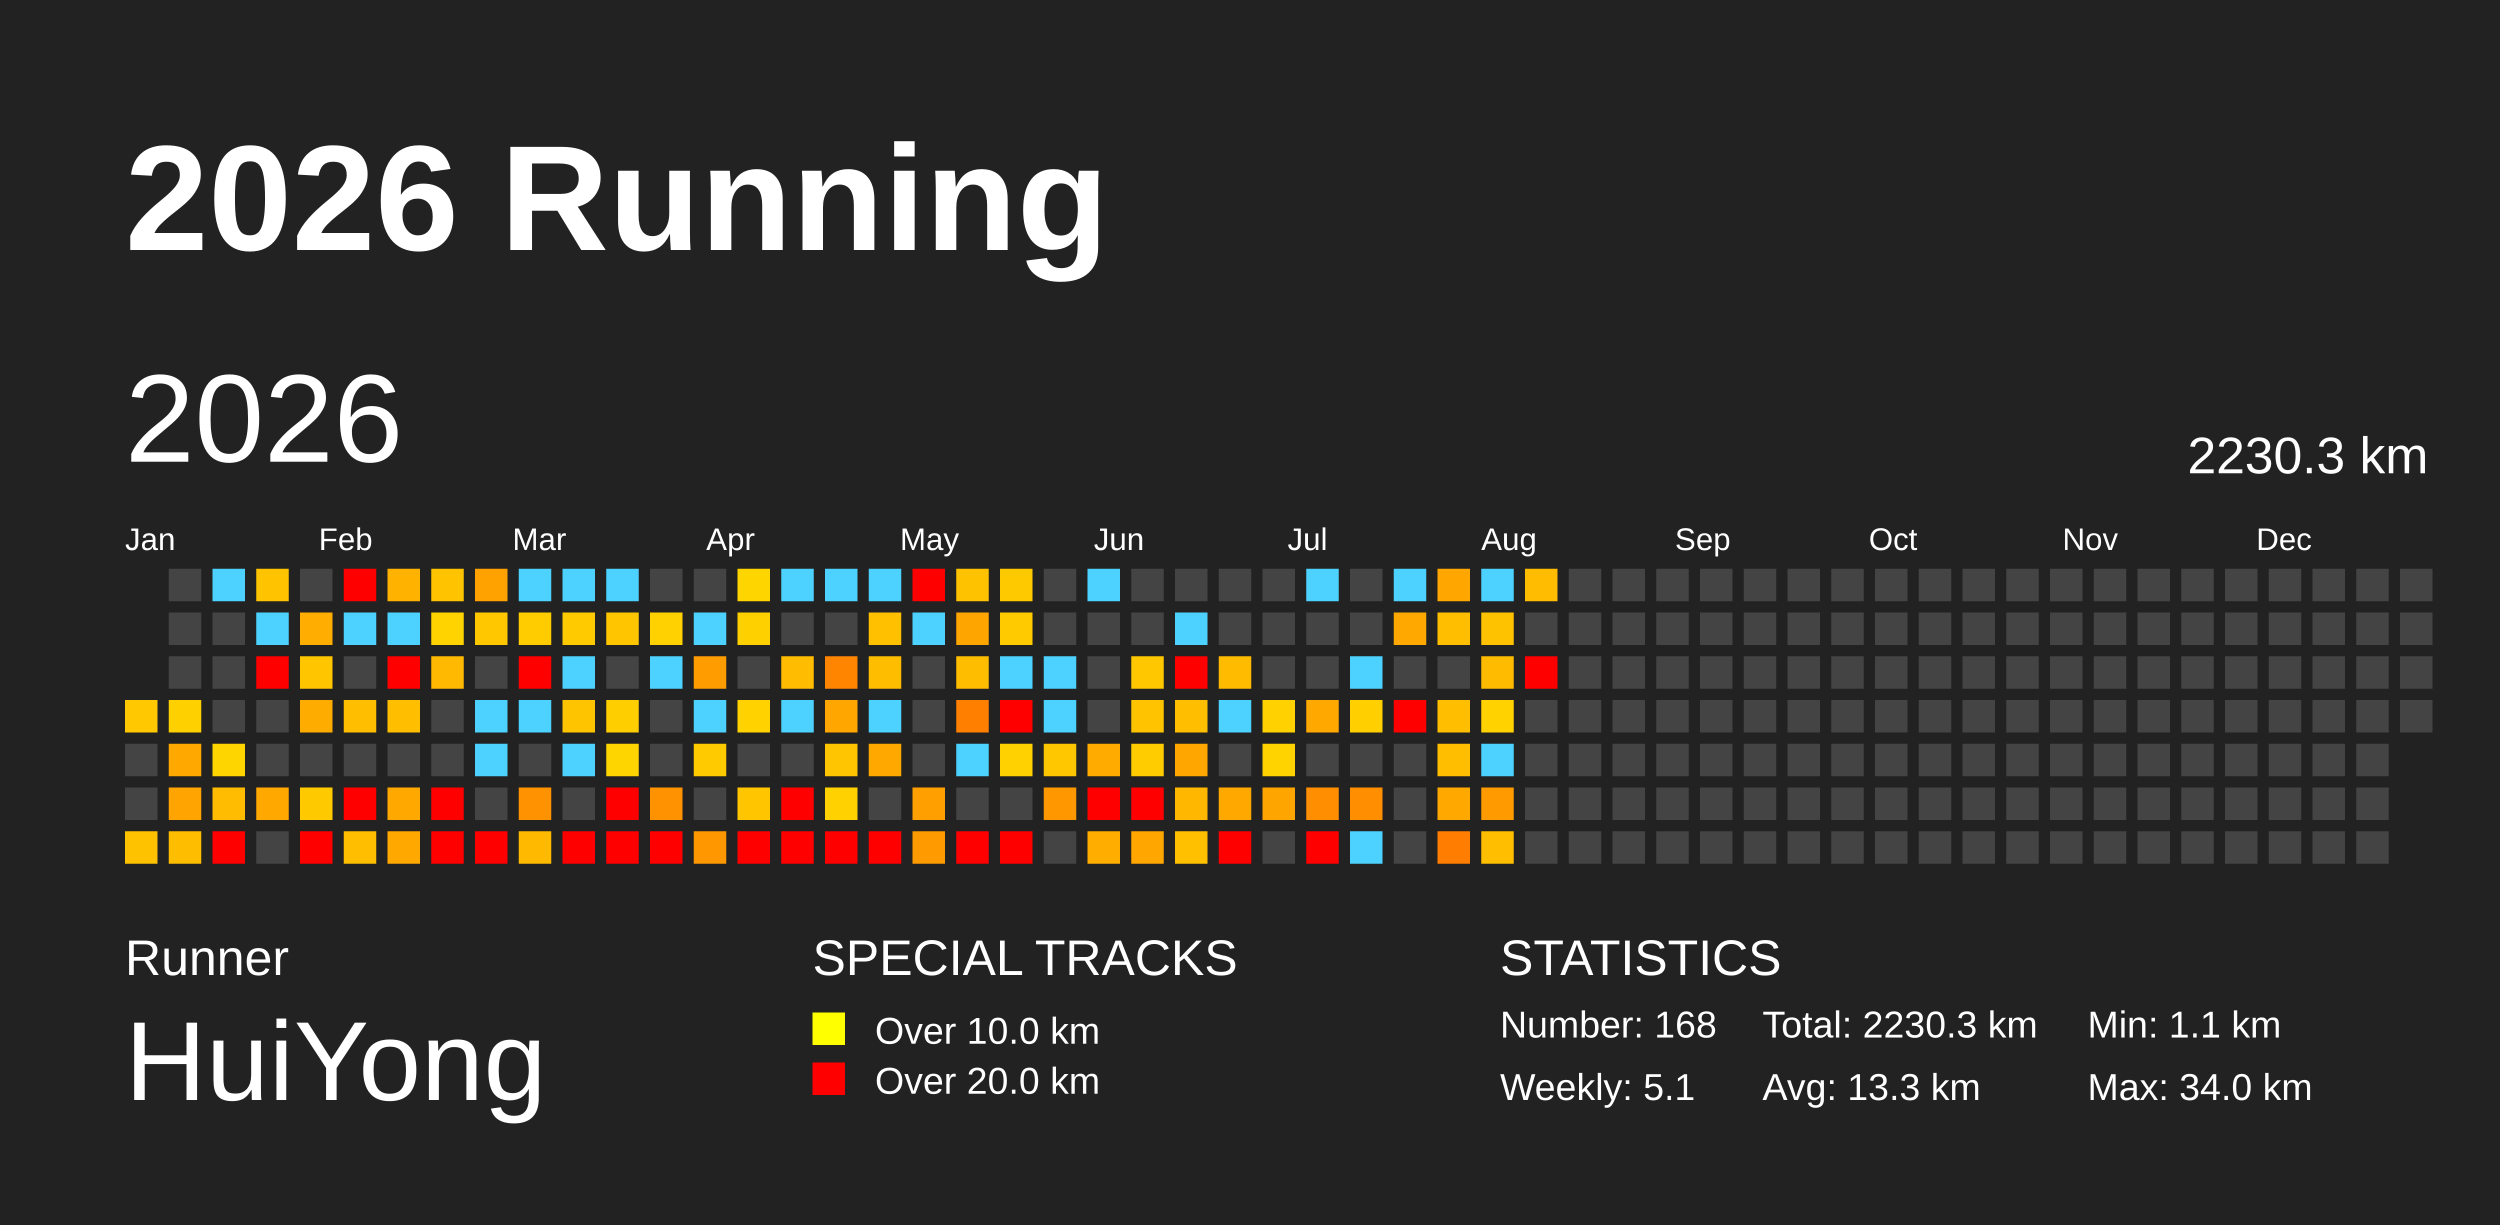
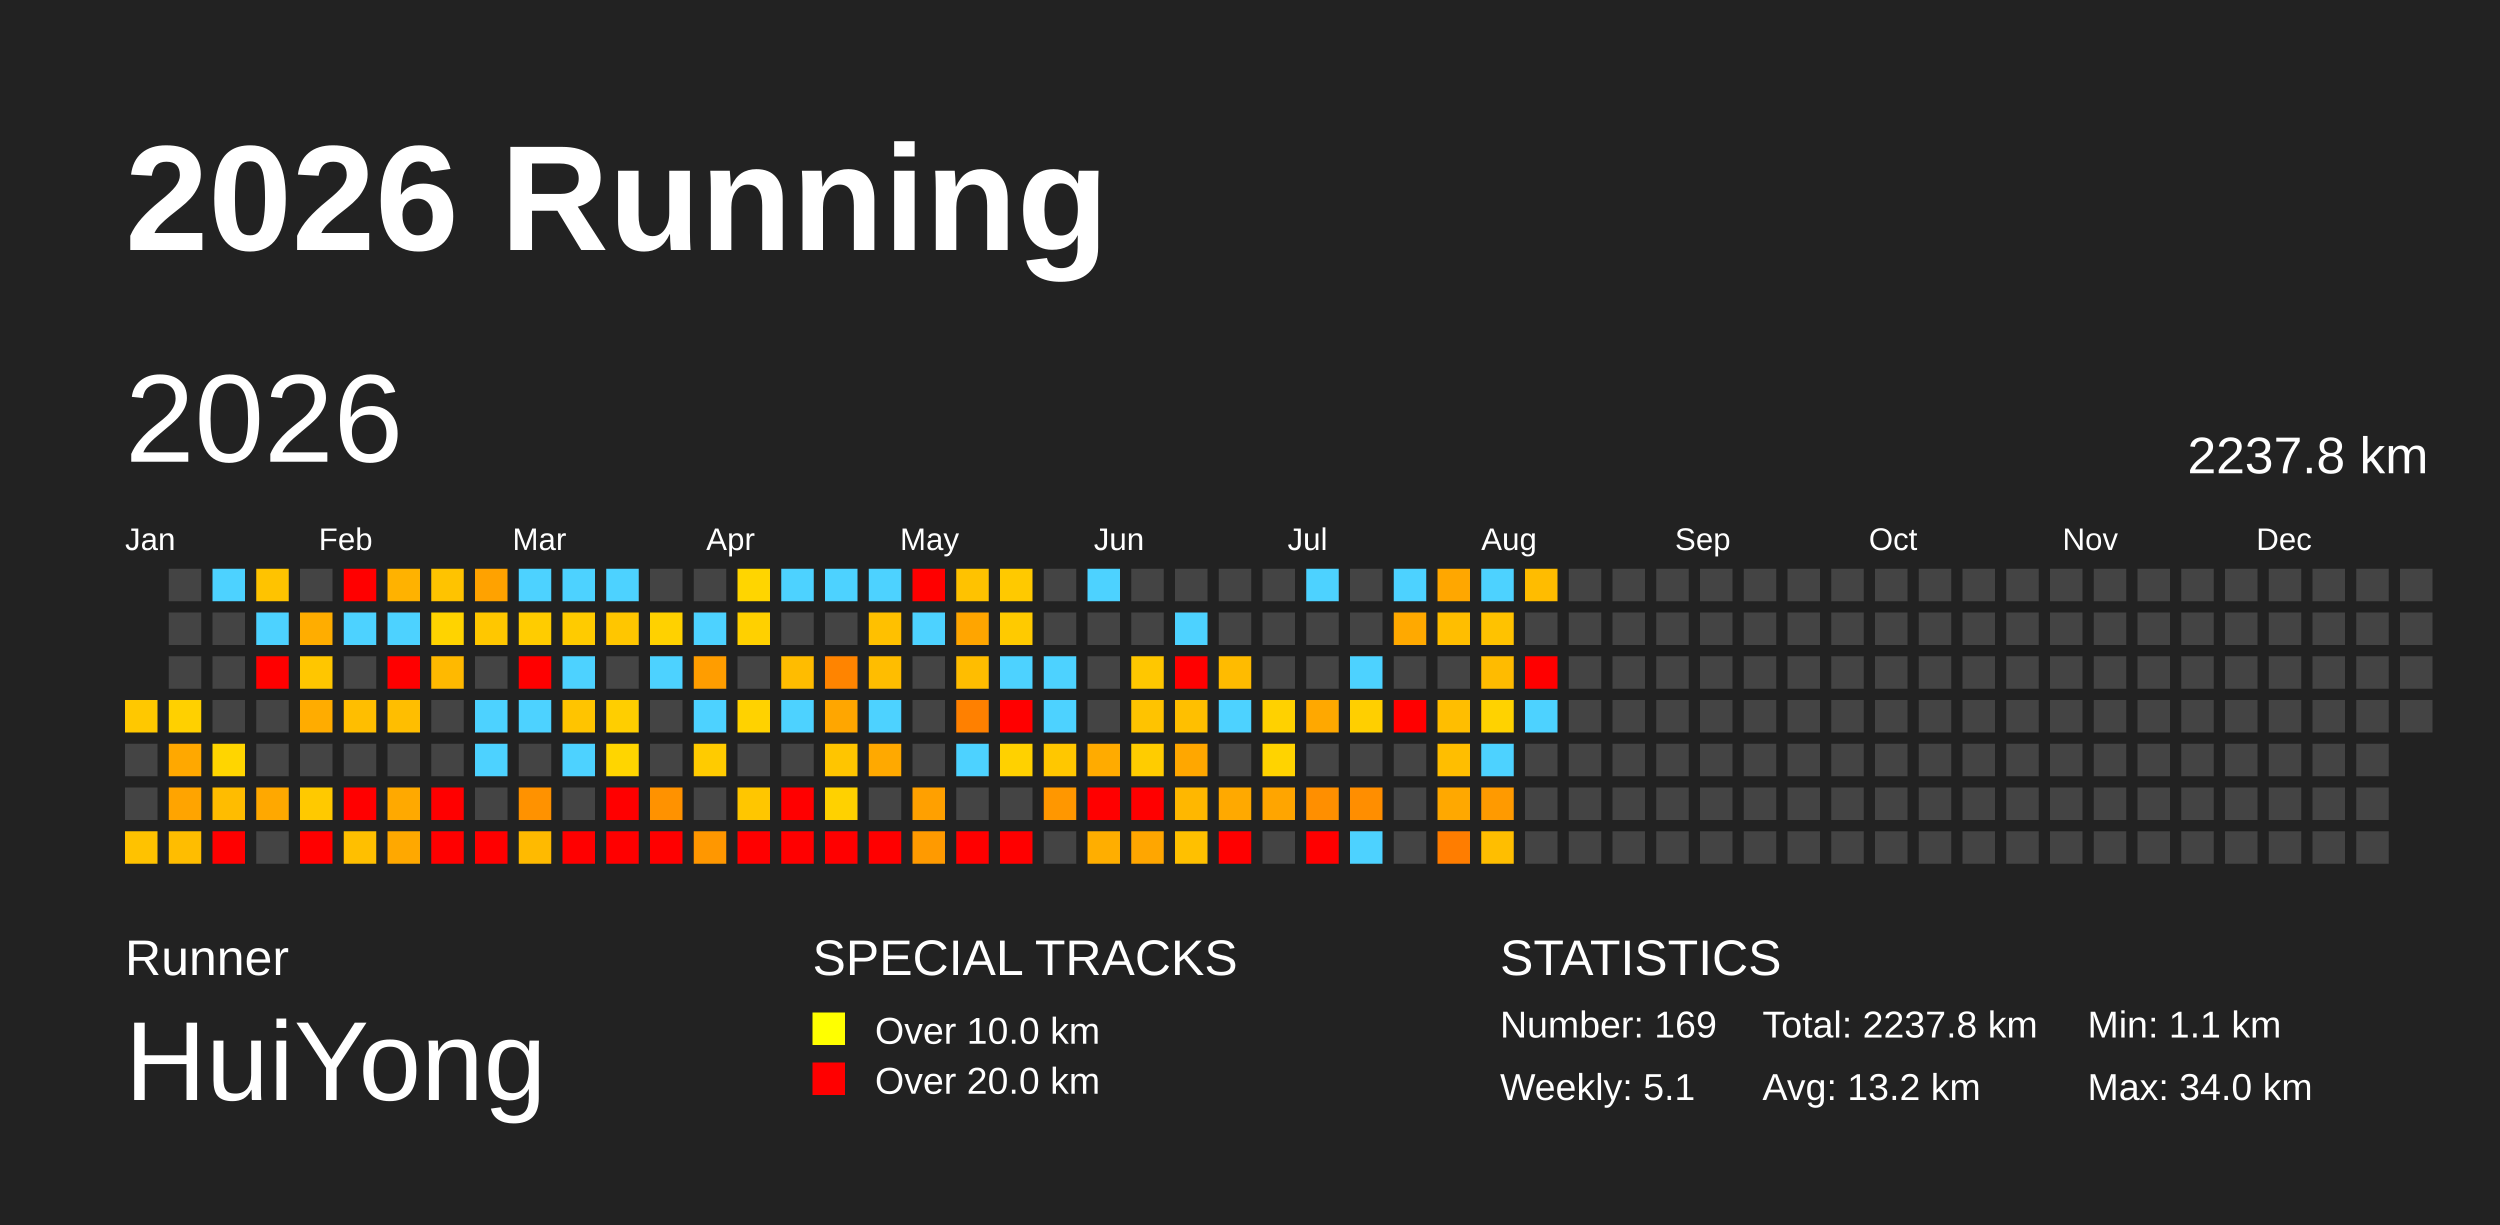
<svg xmlns="http://www.w3.org/2000/svg" baseProfile="full" height="98mm" version="1.1" viewBox="0,0,200,98" width="200mm">
  <defs />
  <rect fill="#222222" height="98" width="200" x="0" y="0" />
  <text fill="#FFFFFF" style="font-size:12px; font-family:Arial; font-weight:bold;" x="10" y="20">2026 Running</text>
  <text fill="#FFFFFF" style="font-size:4px; font-family:Arial" x="10" y="78">Runner</text>
  <text fill="#FFFFFF" style="font-size:9px; font-family:Arial" x="10" y="88">HuiYong</text>
  <text fill="#FFFFFF" style="font-size:4px; font-family:Arial" x="65" y="78">SPECIAL TRACKS</text>
  <rect fill="yellow" height="2.6" width="2.6" x="65" y="81" />
  <text fill="#FFFFFF" style="font-size:3px; font-family:Arial" x="70" y="83.5">Over 10.0 km</text>
  <rect fill="red" height="2.6" width="2.6" x="65" y="85" />
  <text fill="#FFFFFF" style="font-size:3px; font-family:Arial" x="70" y="87.5">Over 20.0 km</text>
  <text fill="#FFFFFF" style="font-size:4px; font-family:Arial" x="120" y="78">STATISTICS</text>
-   <text fill="#FFFFFF" style="font-size:3px; font-family:Arial" x="120" y="83">Number: 168</text>
+   <text fill="#FFFFFF" style="font-size:3px; font-family:Arial" x="120" y="83">Number: 169</text>
  <text fill="#FFFFFF" style="font-size:3px; font-family:Arial" x="120" y="88">Weekly: 5.1</text>
-   <text fill="#FFFFFF" style="font-size:3px; font-family:Arial" x="141" y="83">Total: 2230.3 km</text>
-   <text fill="#FFFFFF" style="font-size:3px; font-family:Arial" x="141" y="88">Avg: 13.3 km</text>
+   <text fill="#FFFFFF" style="font-size:3px; font-family:Arial" x="141" y="83">Total: 2237.8 km</text>
+   <text fill="#FFFFFF" style="font-size:3px; font-family:Arial" x="141" y="88">Avg: 13.2 km</text>
  <text fill="#FFFFFF" style="font-size:3px; font-family:Arial" x="167" y="83">Min: 1.1 km</text>
  <text fill="#FFFFFF" style="font-size:3px; font-family:Arial" x="167" y="88">Max: 34.0 km</text>
  <text dominant-baseline="hanging" fill="#FFFFFF" style="font-size:10.0px; font-family:Arial;" x="10" y="30">2026</text>
-   <text dominant-baseline="hanging" fill="#FFFFFF" style="font-size:4.125px; font-family:Arial;" x="175" y="35">2230.3 km</text>
+   <text dominant-baseline="hanging" fill="#FFFFFF" style="font-size:4.125px; font-family:Arial;" x="175" y="35">2237.8 km</text>
  <text fill="#FFFFFF" style="font-size:2.5px; font-family:Arial" x="10.0" y="44">Jan</text>
  <text fill="#FFFFFF" style="font-size:2.5px; font-family:Arial" x="25.5" y="44">Feb</text>
  <text fill="#FFFFFF" style="font-size:2.5px; font-family:Arial" x="41.0" y="44">Mar</text>
  <text fill="#FFFFFF" style="font-size:2.5px; font-family:Arial" x="56.5" y="44">Apr</text>
  <text fill="#FFFFFF" style="font-size:2.5px; font-family:Arial" x="72.0" y="44">May</text>
  <text fill="#FFFFFF" style="font-size:2.5px; font-family:Arial" x="87.5" y="44">Jun</text>
  <text fill="#FFFFFF" style="font-size:2.5px; font-family:Arial" x="103.0" y="44">Jul</text>
  <text fill="#FFFFFF" style="font-size:2.5px; font-family:Arial" x="118.5" y="44">Aug</text>
  <text fill="#FFFFFF" style="font-size:2.5px; font-family:Arial" x="134.0" y="44">Sep</text>
  <text fill="#FFFFFF" style="font-size:2.5px; font-family:Arial" x="149.5" y="44">Oct</text>
  <text fill="#FFFFFF" style="font-size:2.5px; font-family:Arial" x="165.0" y="44">Nov</text>
  <text fill="#FFFFFF" style="font-size:2.5px; font-family:Arial" x="180.5" y="44">Dec</text>
  <rect fill="#ffc800" height="2.6" width="2.6" x="10.0" y="56.0" />
  <rect fill="#444444" height="2.6" width="2.6" x="10.0" y="59.5" />
  <rect fill="#444444" height="2.6" width="2.6" x="10.0" y="63.0" />
  <rect fill="#ffc200" height="2.6" width="2.6" x="10.0" y="66.5" />
  <rect fill="#444444" height="2.6" width="2.6" x="13.5" y="45.5" />
  <rect fill="#444444" height="2.6" width="2.6" x="13.5" y="49.0" />
  <rect fill="#444444" height="2.6" width="2.6" x="13.5" y="52.5" />
  <rect fill="#ffd000" height="2.6" width="2.6" x="13.5" y="56.0" />
  <rect fill="#ffa800" height="2.6" width="2.6" x="13.5" y="59.5" />
  <rect fill="#ffa400" height="2.6" width="2.6" x="13.5" y="63.0" />
  <rect fill="#ffbd00" height="2.6" width="2.6" x="13.5" y="66.5" />
  <rect fill="#4dd2ff" height="2.6" width="2.6" x="17.0" y="45.5" />
  <rect fill="#444444" height="2.6" width="2.6" x="17.0" y="49.0" />
  <rect fill="#444444" height="2.6" width="2.6" x="17.0" y="52.5" />
  <rect fill="#444444" height="2.6" width="2.6" x="17.0" y="56.0" />
  <rect fill="#ffd500" height="2.6" width="2.6" x="17.0" y="59.5" />
  <rect fill="#ffbc00" height="2.6" width="2.6" x="17.0" y="63.0" />
  <rect fill="red" height="2.6" width="2.6" x="17.0" y="66.5" />
  <rect fill="#ffc300" height="2.6" width="2.6" x="20.5" y="45.5" />
  <rect fill="#4dd2ff" height="2.6" width="2.6" x="20.5" y="49.0" />
  <rect fill="red" height="2.6" width="2.6" x="20.5" y="52.5" />
  <rect fill="#444444" height="2.6" width="2.6" x="20.5" y="56.0" />
  <rect fill="#444444" height="2.6" width="2.6" x="20.5" y="59.5" />
  <rect fill="#ffa800" height="2.6" width="2.6" x="20.5" y="63.0" />
  <rect fill="#444444" height="2.6" width="2.6" x="20.5" y="66.5" />
  <rect fill="#444444" height="2.6" width="2.6" x="24.0" y="45.5" />
  <rect fill="#ffad00" height="2.6" width="2.6" x="24.0" y="49.0" />
  <rect fill="#ffc600" height="2.6" width="2.6" x="24.0" y="52.5" />
  <rect fill="#ffac00" height="2.6" width="2.6" x="24.0" y="56.0" />
  <rect fill="#444444" height="2.6" width="2.6" x="24.0" y="59.5" />
  <rect fill="#ffc900" height="2.6" width="2.6" x="24.0" y="63.0" />
  <rect fill="red" height="2.6" width="2.6" x="24.0" y="66.5" />
  <rect fill="red" height="2.6" width="2.6" x="27.5" y="45.5" />
  <rect fill="#4dd2ff" height="2.6" width="2.6" x="27.5" y="49.0" />
  <rect fill="#444444" height="2.6" width="2.6" x="27.5" y="52.5" />
  <rect fill="#ffbe00" height="2.6" width="2.6" x="27.5" y="56.0" />
  <rect fill="#444444" height="2.6" width="2.6" x="27.5" y="59.5" />
  <rect fill="red" height="2.6" width="2.6" x="27.5" y="63.0" />
  <rect fill="#ffbf00" height="2.6" width="2.6" x="27.5" y="66.5" />
  <rect fill="#ffb200" height="2.6" width="2.6" x="31.0" y="45.5" />
  <rect fill="#4dd2ff" height="2.6" width="2.6" x="31.0" y="49.0" />
  <rect fill="red" height="2.6" width="2.6" x="31.0" y="52.5" />
  <rect fill="#ffbe00" height="2.6" width="2.6" x="31.0" y="56.0" />
  <rect fill="#444444" height="2.6" width="2.6" x="31.0" y="59.5" />
  <rect fill="#ffa900" height="2.6" width="2.6" x="31.0" y="63.0" />
  <rect fill="#ffa800" height="2.6" width="2.6" x="31.0" y="66.5" />
  <rect fill="#ffc300" height="2.6" width="2.6" x="34.5" y="45.5" />
  <rect fill="#ffd300" height="2.6" width="2.6" x="34.5" y="49.0" />
  <rect fill="#ffb900" height="2.6" width="2.6" x="34.5" y="52.5" />
  <rect fill="#444444" height="2.6" width="2.6" x="34.5" y="56.0" />
  <rect fill="#444444" height="2.6" width="2.6" x="34.5" y="59.5" />
  <rect fill="red" height="2.6" width="2.6" x="34.5" y="63.0" />
  <rect fill="red" height="2.6" width="2.6" x="34.5" y="66.5" />
  <rect fill="#ffa200" height="2.6" width="2.6" x="38.0" y="45.5" />
  <rect fill="#ffc700" height="2.6" width="2.6" x="38.0" y="49.0" />
  <rect fill="#444444" height="2.6" width="2.6" x="38.0" y="52.5" />
  <rect fill="#4dd2ff" height="2.6" width="2.6" x="38.0" y="56.0" />
  <rect fill="#4dd2ff" height="2.6" width="2.6" x="38.0" y="59.5" />
  <rect fill="#444444" height="2.6" width="2.6" x="38.0" y="63.0" />
  <rect fill="red" height="2.6" width="2.6" x="38.0" y="66.5" />
  <rect fill="#4dd2ff" height="2.6" width="2.6" x="41.5" y="45.5" />
  <rect fill="#ffcc00" height="2.6" width="2.6" x="41.5" y="49.0" />
  <rect fill="red" height="2.6" width="2.6" x="41.5" y="52.5" />
  <rect fill="#4dd2ff" height="2.6" width="2.6" x="41.5" y="56.0" />
  <rect fill="#444444" height="2.6" width="2.6" x="41.5" y="59.5" />
  <rect fill="#ff9200" height="2.6" width="2.6" x="41.5" y="63.0" />
  <rect fill="#ffba00" height="2.6" width="2.6" x="41.5" y="66.5" />
  <rect fill="#4dd2ff" height="2.6" width="2.6" x="45.0" y="45.5" />
  <rect fill="#ffcb00" height="2.6" width="2.6" x="45.0" y="49.0" />
  <rect fill="#4dd2ff" height="2.6" width="2.6" x="45.0" y="52.5" />
  <rect fill="#ffc400" height="2.6" width="2.6" x="45.0" y="56.0" />
  <rect fill="#4dd2ff" height="2.6" width="2.6" x="45.0" y="59.5" />
  <rect fill="#444444" height="2.6" width="2.6" x="45.0" y="63.0" />
  <rect fill="red" height="2.6" width="2.6" x="45.0" y="66.5" />
  <rect fill="#4dd2ff" height="2.6" width="2.6" x="48.5" y="45.5" />
  <rect fill="#ffc600" height="2.6" width="2.6" x="48.5" y="49.0" />
  <rect fill="#444444" height="2.6" width="2.6" x="48.5" y="52.5" />
  <rect fill="#ffce00" height="2.6" width="2.6" x="48.5" y="56.0" />
  <rect fill="#ffd500" height="2.6" width="2.6" x="48.5" y="59.5" />
  <rect fill="red" height="2.6" width="2.6" x="48.5" y="63.0" />
  <rect fill="red" height="2.6" width="2.6" x="48.5" y="66.5" />
  <rect fill="#444444" height="2.6" width="2.6" x="52.0" y="45.5" />
  <rect fill="#ffd100" height="2.6" width="2.6" x="52.0" y="49.0" />
  <rect fill="#4dd2ff" height="2.6" width="2.6" x="52.0" y="52.5" />
  <rect fill="#444444" height="2.6" width="2.6" x="52.0" y="56.0" />
  <rect fill="#444444" height="2.6" width="2.6" x="52.0" y="59.5" />
  <rect fill="#ff9200" height="2.6" width="2.6" x="52.0" y="63.0" />
  <rect fill="red" height="2.6" width="2.6" x="52.0" y="66.5" />
  <rect fill="#444444" height="2.6" width="2.6" x="55.5" y="45.5" />
  <rect fill="#4dd2ff" height="2.6" width="2.6" x="55.5" y="49.0" />
  <rect fill="#ff9d00" height="2.6" width="2.6" x="55.5" y="52.5" />
  <rect fill="#4dd2ff" height="2.6" width="2.6" x="55.5" y="56.0" />
  <rect fill="#ffcb00" height="2.6" width="2.6" x="55.5" y="59.5" />
  <rect fill="#444444" height="2.6" width="2.6" x="55.5" y="63.0" />
  <rect fill="#ff9700" height="2.6" width="2.6" x="55.5" y="66.5" />
  <rect fill="#ffd500" height="2.6" width="2.6" x="59.0" y="45.5" />
  <rect fill="#ffd000" height="2.6" width="2.6" x="59.0" y="49.0" />
  <rect fill="#444444" height="2.6" width="2.6" x="59.0" y="52.5" />
  <rect fill="#ffd200" height="2.6" width="2.6" x="59.0" y="56.0" />
  <rect fill="#444444" height="2.6" width="2.6" x="59.0" y="59.5" />
  <rect fill="#ffc600" height="2.6" width="2.6" x="59.0" y="63.0" />
  <rect fill="red" height="2.6" width="2.6" x="59.0" y="66.5" />
  <rect fill="#4dd2ff" height="2.6" width="2.6" x="62.5" y="45.5" />
  <rect fill="#444444" height="2.6" width="2.6" x="62.5" y="49.0" />
  <rect fill="#ffbc00" height="2.6" width="2.6" x="62.5" y="52.5" />
  <rect fill="#4dd2ff" height="2.6" width="2.6" x="62.5" y="56.0" />
  <rect fill="#444444" height="2.6" width="2.6" x="62.5" y="59.5" />
  <rect fill="red" height="2.6" width="2.6" x="62.5" y="63.0" />
  <rect fill="red" height="2.6" width="2.6" x="62.5" y="66.5" />
  <rect fill="#4dd2ff" height="2.6" width="2.6" x="66.0" y="45.5" />
  <rect fill="#444444" height="2.6" width="2.6" x="66.0" y="49.0" />
  <rect fill="#ff8400" height="2.6" width="2.6" x="66.0" y="52.5" />
  <rect fill="#ffa600" height="2.6" width="2.6" x="66.0" y="56.0" />
  <rect fill="#ffc500" height="2.6" width="2.6" x="66.0" y="59.5" />
  <rect fill="#ffd100" height="2.6" width="2.6" x="66.0" y="63.0" />
  <rect fill="red" height="2.6" width="2.6" x="66.0" y="66.5" />
  <rect fill="#4dd2ff" height="2.6" width="2.6" x="69.5" y="45.5" />
  <rect fill="#ffc000" height="2.6" width="2.6" x="69.5" y="49.0" />
  <rect fill="#ffbd00" height="2.6" width="2.6" x="69.5" y="52.5" />
  <rect fill="#4dd2ff" height="2.6" width="2.6" x="69.5" y="56.0" />
  <rect fill="#ffa900" height="2.6" width="2.6" x="69.5" y="59.5" />
  <rect fill="#444444" height="2.6" width="2.6" x="69.5" y="63.0" />
  <rect fill="red" height="2.6" width="2.6" x="69.5" y="66.5" />
  <rect fill="red" height="2.6" width="2.6" x="73.0" y="45.5" />
  <rect fill="#4dd2ff" height="2.6" width="2.6" x="73.0" y="49.0" />
  <rect fill="#444444" height="2.6" width="2.6" x="73.0" y="52.5" />
  <rect fill="#444444" height="2.6" width="2.6" x="73.0" y="56.0" />
  <rect fill="#444444" height="2.6" width="2.6" x="73.0" y="59.5" />
  <rect fill="#ffa000" height="2.6" width="2.6" x="73.0" y="63.0" />
  <rect fill="#ff9a00" height="2.6" width="2.6" x="73.0" y="66.5" />
  <rect fill="#ffc200" height="2.6" width="2.6" x="76.5" y="45.5" />
  <rect fill="#ffa500" height="2.6" width="2.6" x="76.5" y="49.0" />
  <rect fill="#ffbd00" height="2.6" width="2.6" x="76.5" y="52.5" />
  <rect fill="#ff8000" height="2.6" width="2.6" x="76.5" y="56.0" />
  <rect fill="#4dd2ff" height="2.6" width="2.6" x="76.5" y="59.5" />
  <rect fill="#444444" height="2.6" width="2.6" x="76.5" y="63.0" />
  <rect fill="red" height="2.6" width="2.6" x="76.5" y="66.5" />
  <rect fill="#ffc900" height="2.6" width="2.6" x="80.0" y="45.5" />
  <rect fill="#ffca00" height="2.6" width="2.6" x="80.0" y="49.0" />
  <rect fill="#4dd2ff" height="2.6" width="2.6" x="80.0" y="52.5" />
  <rect fill="red" height="2.6" width="2.6" x="80.0" y="56.0" />
  <rect fill="#ffd100" height="2.6" width="2.6" x="80.0" y="59.5" />
  <rect fill="#444444" height="2.6" width="2.6" x="80.0" y="63.0" />
  <rect fill="red" height="2.6" width="2.6" x="80.0" y="66.5" />
  <rect fill="#444444" height="2.6" width="2.6" x="83.5" y="45.5" />
  <rect fill="#444444" height="2.6" width="2.6" x="83.5" y="49.0" />
  <rect fill="#4dd2ff" height="2.6" width="2.6" x="83.5" y="52.5" />
  <rect fill="#4dd2ff" height="2.6" width="2.6" x="83.5" y="56.0" />
  <rect fill="#ffc700" height="2.6" width="2.6" x="83.5" y="59.5" />
  <rect fill="#ff9700" height="2.6" width="2.6" x="83.5" y="63.0" />
  <rect fill="#444444" height="2.6" width="2.6" x="83.5" y="66.5" />
  <rect fill="#4dd2ff" height="2.6" width="2.6" x="87.0" y="45.5" />
  <rect fill="#444444" height="2.6" width="2.6" x="87.0" y="49.0" />
  <rect fill="#444444" height="2.6" width="2.6" x="87.0" y="52.5" />
  <rect fill="#444444" height="2.6" width="2.6" x="87.0" y="56.0" />
  <rect fill="#ffab00" height="2.6" width="2.6" x="87.0" y="59.5" />
  <rect fill="red" height="2.6" width="2.6" x="87.0" y="63.0" />
  <rect fill="#ffae00" height="2.6" width="2.6" x="87.0" y="66.5" />
  <rect fill="#444444" height="2.6" width="2.6" x="90.5" y="45.5" />
  <rect fill="#444444" height="2.6" width="2.6" x="90.5" y="49.0" />
  <rect fill="#ffc700" height="2.6" width="2.6" x="90.5" y="52.5" />
  <rect fill="#ffc300" height="2.6" width="2.6" x="90.5" y="56.0" />
  <rect fill="#ffcc00" height="2.6" width="2.6" x="90.5" y="59.5" />
  <rect fill="red" height="2.6" width="2.6" x="90.5" y="63.0" />
  <rect fill="#ffa600" height="2.6" width="2.6" x="90.5" y="66.5" />
  <rect fill="#444444" height="2.6" width="2.6" x="94.0" y="45.5" />
  <rect fill="#4dd2ff" height="2.6" width="2.6" x="94.0" y="49.0" />
  <rect fill="red" height="2.6" width="2.6" x="94.0" y="52.5" />
  <rect fill="#ffbf00" height="2.6" width="2.6" x="94.0" y="56.0" />
  <rect fill="#ffa700" height="2.6" width="2.6" x="94.0" y="59.5" />
  <rect fill="#ffb700" height="2.6" width="2.6" x="94.0" y="63.0" />
  <rect fill="#ffc000" height="2.6" width="2.6" x="94.0" y="66.5" />
  <rect fill="#444444" height="2.6" width="2.6" x="97.5" y="45.5" />
  <rect fill="#444444" height="2.6" width="2.6" x="97.5" y="49.0" />
  <rect fill="#ffbb00" height="2.6" width="2.6" x="97.5" y="52.5" />
  <rect fill="#4dd2ff" height="2.6" width="2.6" x="97.5" y="56.0" />
  <rect fill="#444444" height="2.6" width="2.6" x="97.5" y="59.5" />
  <rect fill="#ffa900" height="2.6" width="2.6" x="97.5" y="63.0" />
  <rect fill="red" height="2.6" width="2.6" x="97.5" y="66.5" />
  <rect fill="#444444" height="2.6" width="2.6" x="101.0" y="45.5" />
  <rect fill="#444444" height="2.6" width="2.6" x="101.0" y="49.0" />
  <rect fill="#444444" height="2.6" width="2.6" x="101.0" y="52.5" />
  <rect fill="#ffd100" height="2.6" width="2.6" x="101.0" y="56.0" />
  <rect fill="#ffd300" height="2.6" width="2.6" x="101.0" y="59.5" />
  <rect fill="#ffa500" height="2.6" width="2.6" x="101.0" y="63.0" />
  <rect fill="#444444" height="2.6" width="2.6" x="101.0" y="66.5" />
  <rect fill="#4dd2ff" height="2.6" width="2.6" x="104.5" y="45.5" />
  <rect fill="#444444" height="2.6" width="2.6" x="104.5" y="49.0" />
  <rect fill="#444444" height="2.6" width="2.6" x="104.5" y="52.5" />
  <rect fill="#ffa800" height="2.6" width="2.6" x="104.5" y="56.0" />
  <rect fill="#444444" height="2.6" width="2.6" x="104.5" y="59.5" />
  <rect fill="#ff8f00" height="2.6" width="2.6" x="104.5" y="63.0" />
  <rect fill="red" height="2.6" width="2.6" x="104.5" y="66.5" />
  <rect fill="#444444" height="2.6" width="2.6" x="108.0" y="45.5" />
  <rect fill="#444444" height="2.6" width="2.6" x="108.0" y="49.0" />
  <rect fill="#4dd2ff" height="2.6" width="2.6" x="108.0" y="52.5" />
  <rect fill="#ffcf00" height="2.6" width="2.6" x="108.0" y="56.0" />
  <rect fill="#444444" height="2.6" width="2.6" x="108.0" y="59.5" />
  <rect fill="#ff8e00" height="2.6" width="2.6" x="108.0" y="63.0" />
  <rect fill="#4dd2ff" height="2.6" width="2.6" x="108.0" y="66.5" />
  <rect fill="#4dd2ff" height="2.6" width="2.6" x="111.5" y="45.5" />
  <rect fill="#ffa900" height="2.6" width="2.6" x="111.5" y="49.0" />
  <rect fill="#444444" height="2.6" width="2.6" x="111.5" y="52.5" />
  <rect fill="red" height="2.6" width="2.6" x="111.5" y="56.0" />
  <rect fill="#444444" height="2.6" width="2.6" x="111.5" y="59.5" />
  <rect fill="#444444" height="2.6" width="2.6" x="111.5" y="63.0" />
  <rect fill="#444444" height="2.6" width="2.6" x="111.5" y="66.5" />
  <rect fill="#ffa700" height="2.6" width="2.6" x="115.0" y="45.5" />
  <rect fill="#ffbe00" height="2.6" width="2.6" x="115.0" y="49.0" />
  <rect fill="#444444" height="2.6" width="2.6" x="115.0" y="52.5" />
  <rect fill="#ffbe00" height="2.6" width="2.6" x="115.0" y="56.0" />
  <rect fill="#ffbe00" height="2.6" width="2.6" x="115.0" y="59.5" />
  <rect fill="#ffa800" height="2.6" width="2.6" x="115.0" y="63.0" />
  <rect fill="#ff7d00" height="2.6" width="2.6" x="115.0" y="66.5" />
  <rect fill="#4dd2ff" height="2.6" width="2.6" x="118.5" y="45.5" />
  <rect fill="#ffc200" height="2.6" width="2.6" x="118.5" y="49.0" />
  <rect fill="#ffbb00" height="2.6" width="2.6" x="118.5" y="52.5" />
  <rect fill="#ffd200" height="2.6" width="2.6" x="118.5" y="56.0" />
  <rect fill="#4dd2ff" height="2.6" width="2.6" x="118.5" y="59.5" />
  <rect fill="#ff9a00" height="2.6" width="2.6" x="118.5" y="63.0" />
  <rect fill="#ffbe00" height="2.6" width="2.6" x="118.5" y="66.5" />
  <rect fill="#ffbc00" height="2.6" width="2.6" x="122.0" y="45.5" />
  <rect fill="#444444" height="2.6" width="2.6" x="122.0" y="49.0" />
  <rect fill="red" height="2.6" width="2.6" x="122.0" y="52.5" />
-   <rect fill="#444444" height="2.6" width="2.6" x="122.0" y="56.0" />
+   <rect fill="#4dd2ff" height="2.6" width="2.6" x="122.0" y="56.0" />
  <rect fill="#444444" height="2.6" width="2.6" x="122.0" y="59.5" />
  <rect fill="#444444" height="2.6" width="2.6" x="122.0" y="63.0" />
  <rect fill="#444444" height="2.6" width="2.6" x="122.0" y="66.5" />
  <rect fill="#444444" height="2.6" width="2.6" x="125.5" y="45.5" />
  <rect fill="#444444" height="2.6" width="2.6" x="125.5" y="49.0" />
  <rect fill="#444444" height="2.6" width="2.6" x="125.5" y="52.5" />
  <rect fill="#444444" height="2.6" width="2.6" x="125.5" y="56.0" />
  <rect fill="#444444" height="2.6" width="2.6" x="125.5" y="59.5" />
  <rect fill="#444444" height="2.6" width="2.6" x="125.5" y="63.0" />
  <rect fill="#444444" height="2.6" width="2.6" x="125.5" y="66.5" />
  <rect fill="#444444" height="2.6" width="2.6" x="129.0" y="45.5" />
  <rect fill="#444444" height="2.6" width="2.6" x="129.0" y="49.0" />
  <rect fill="#444444" height="2.6" width="2.6" x="129.0" y="52.5" />
  <rect fill="#444444" height="2.6" width="2.6" x="129.0" y="56.0" />
  <rect fill="#444444" height="2.6" width="2.6" x="129.0" y="59.5" />
  <rect fill="#444444" height="2.6" width="2.6" x="129.0" y="63.0" />
  <rect fill="#444444" height="2.6" width="2.6" x="129.0" y="66.5" />
  <rect fill="#444444" height="2.6" width="2.6" x="132.5" y="45.5" />
  <rect fill="#444444" height="2.6" width="2.6" x="132.5" y="49.0" />
  <rect fill="#444444" height="2.6" width="2.6" x="132.5" y="52.5" />
  <rect fill="#444444" height="2.6" width="2.6" x="132.5" y="56.0" />
  <rect fill="#444444" height="2.6" width="2.6" x="132.5" y="59.5" />
  <rect fill="#444444" height="2.6" width="2.6" x="132.5" y="63.0" />
  <rect fill="#444444" height="2.6" width="2.6" x="132.5" y="66.5" />
  <rect fill="#444444" height="2.6" width="2.6" x="136.0" y="45.5" />
  <rect fill="#444444" height="2.6" width="2.6" x="136.0" y="49.0" />
  <rect fill="#444444" height="2.6" width="2.6" x="136.0" y="52.5" />
  <rect fill="#444444" height="2.6" width="2.6" x="136.0" y="56.0" />
  <rect fill="#444444" height="2.6" width="2.6" x="136.0" y="59.5" />
  <rect fill="#444444" height="2.6" width="2.6" x="136.0" y="63.0" />
  <rect fill="#444444" height="2.6" width="2.6" x="136.0" y="66.5" />
  <rect fill="#444444" height="2.6" width="2.6" x="139.5" y="45.5" />
  <rect fill="#444444" height="2.6" width="2.6" x="139.5" y="49.0" />
  <rect fill="#444444" height="2.6" width="2.6" x="139.5" y="52.5" />
  <rect fill="#444444" height="2.6" width="2.6" x="139.5" y="56.0" />
  <rect fill="#444444" height="2.6" width="2.6" x="139.5" y="59.5" />
  <rect fill="#444444" height="2.6" width="2.6" x="139.5" y="63.0" />
  <rect fill="#444444" height="2.6" width="2.6" x="139.5" y="66.5" />
  <rect fill="#444444" height="2.6" width="2.6" x="143.0" y="45.5" />
  <rect fill="#444444" height="2.6" width="2.6" x="143.0" y="49.0" />
  <rect fill="#444444" height="2.6" width="2.6" x="143.0" y="52.5" />
  <rect fill="#444444" height="2.6" width="2.6" x="143.0" y="56.0" />
  <rect fill="#444444" height="2.6" width="2.6" x="143.0" y="59.5" />
  <rect fill="#444444" height="2.6" width="2.6" x="143.0" y="63.0" />
  <rect fill="#444444" height="2.6" width="2.6" x="143.0" y="66.5" />
  <rect fill="#444444" height="2.6" width="2.6" x="146.5" y="45.5" />
  <rect fill="#444444" height="2.6" width="2.6" x="146.5" y="49.0" />
  <rect fill="#444444" height="2.6" width="2.6" x="146.5" y="52.5" />
  <rect fill="#444444" height="2.6" width="2.6" x="146.5" y="56.0" />
  <rect fill="#444444" height="2.6" width="2.6" x="146.5" y="59.5" />
  <rect fill="#444444" height="2.6" width="2.6" x="146.5" y="63.0" />
  <rect fill="#444444" height="2.6" width="2.6" x="146.5" y="66.5" />
  <rect fill="#444444" height="2.6" width="2.6" x="150.0" y="45.5" />
  <rect fill="#444444" height="2.6" width="2.6" x="150.0" y="49.0" />
  <rect fill="#444444" height="2.6" width="2.6" x="150.0" y="52.5" />
  <rect fill="#444444" height="2.6" width="2.6" x="150.0" y="56.0" />
  <rect fill="#444444" height="2.6" width="2.6" x="150.0" y="59.5" />
  <rect fill="#444444" height="2.6" width="2.6" x="150.0" y="63.0" />
  <rect fill="#444444" height="2.6" width="2.6" x="150.0" y="66.5" />
  <rect fill="#444444" height="2.6" width="2.6" x="153.5" y="45.5" />
  <rect fill="#444444" height="2.6" width="2.6" x="153.5" y="49.0" />
  <rect fill="#444444" height="2.6" width="2.6" x="153.5" y="52.5" />
  <rect fill="#444444" height="2.6" width="2.6" x="153.5" y="56.0" />
  <rect fill="#444444" height="2.6" width="2.6" x="153.5" y="59.5" />
  <rect fill="#444444" height="2.6" width="2.6" x="153.5" y="63.0" />
  <rect fill="#444444" height="2.6" width="2.6" x="153.5" y="66.5" />
  <rect fill="#444444" height="2.6" width="2.6" x="157.0" y="45.5" />
  <rect fill="#444444" height="2.6" width="2.6" x="157.0" y="49.0" />
  <rect fill="#444444" height="2.6" width="2.6" x="157.0" y="52.5" />
  <rect fill="#444444" height="2.6" width="2.6" x="157.0" y="56.0" />
  <rect fill="#444444" height="2.6" width="2.6" x="157.0" y="59.5" />
  <rect fill="#444444" height="2.6" width="2.6" x="157.0" y="63.0" />
  <rect fill="#444444" height="2.6" width="2.6" x="157.0" y="66.5" />
  <rect fill="#444444" height="2.6" width="2.6" x="160.5" y="45.5" />
  <rect fill="#444444" height="2.6" width="2.6" x="160.5" y="49.0" />
  <rect fill="#444444" height="2.6" width="2.6" x="160.5" y="52.5" />
  <rect fill="#444444" height="2.6" width="2.6" x="160.5" y="56.0" />
  <rect fill="#444444" height="2.6" width="2.6" x="160.5" y="59.5" />
  <rect fill="#444444" height="2.6" width="2.6" x="160.5" y="63.0" />
  <rect fill="#444444" height="2.6" width="2.6" x="160.5" y="66.5" />
  <rect fill="#444444" height="2.6" width="2.6" x="164.0" y="45.5" />
  <rect fill="#444444" height="2.6" width="2.6" x="164.0" y="49.0" />
  <rect fill="#444444" height="2.6" width="2.6" x="164.0" y="52.5" />
  <rect fill="#444444" height="2.6" width="2.6" x="164.0" y="56.0" />
  <rect fill="#444444" height="2.6" width="2.6" x="164.0" y="59.5" />
  <rect fill="#444444" height="2.6" width="2.6" x="164.0" y="63.0" />
  <rect fill="#444444" height="2.6" width="2.6" x="164.0" y="66.5" />
  <rect fill="#444444" height="2.6" width="2.6" x="167.5" y="45.5" />
  <rect fill="#444444" height="2.6" width="2.6" x="167.5" y="49.0" />
  <rect fill="#444444" height="2.6" width="2.6" x="167.5" y="52.5" />
  <rect fill="#444444" height="2.6" width="2.6" x="167.5" y="56.0" />
  <rect fill="#444444" height="2.6" width="2.6" x="167.5" y="59.5" />
  <rect fill="#444444" height="2.6" width="2.6" x="167.5" y="63.0" />
  <rect fill="#444444" height="2.6" width="2.6" x="167.5" y="66.5" />
  <rect fill="#444444" height="2.6" width="2.6" x="171.0" y="45.5" />
  <rect fill="#444444" height="2.6" width="2.6" x="171.0" y="49.0" />
  <rect fill="#444444" height="2.6" width="2.6" x="171.0" y="52.5" />
  <rect fill="#444444" height="2.6" width="2.6" x="171.0" y="56.0" />
  <rect fill="#444444" height="2.6" width="2.6" x="171.0" y="59.5" />
  <rect fill="#444444" height="2.6" width="2.6" x="171.0" y="63.0" />
  <rect fill="#444444" height="2.6" width="2.6" x="171.0" y="66.5" />
  <rect fill="#444444" height="2.6" width="2.6" x="174.5" y="45.5" />
  <rect fill="#444444" height="2.6" width="2.6" x="174.5" y="49.0" />
  <rect fill="#444444" height="2.6" width="2.6" x="174.5" y="52.5" />
  <rect fill="#444444" height="2.6" width="2.6" x="174.5" y="56.0" />
  <rect fill="#444444" height="2.6" width="2.6" x="174.5" y="59.5" />
  <rect fill="#444444" height="2.6" width="2.6" x="174.5" y="63.0" />
  <rect fill="#444444" height="2.6" width="2.6" x="174.5" y="66.5" />
  <rect fill="#444444" height="2.6" width="2.6" x="178.0" y="45.5" />
  <rect fill="#444444" height="2.6" width="2.6" x="178.0" y="49.0" />
  <rect fill="#444444" height="2.6" width="2.6" x="178.0" y="52.5" />
  <rect fill="#444444" height="2.6" width="2.6" x="178.0" y="56.0" />
  <rect fill="#444444" height="2.6" width="2.6" x="178.0" y="59.5" />
  <rect fill="#444444" height="2.6" width="2.6" x="178.0" y="63.0" />
  <rect fill="#444444" height="2.6" width="2.6" x="178.0" y="66.5" />
  <rect fill="#444444" height="2.6" width="2.6" x="181.5" y="45.5" />
  <rect fill="#444444" height="2.6" width="2.6" x="181.5" y="49.0" />
  <rect fill="#444444" height="2.6" width="2.6" x="181.5" y="52.5" />
  <rect fill="#444444" height="2.6" width="2.6" x="181.5" y="56.0" />
  <rect fill="#444444" height="2.6" width="2.6" x="181.5" y="59.5" />
  <rect fill="#444444" height="2.6" width="2.6" x="181.5" y="63.0" />
  <rect fill="#444444" height="2.6" width="2.6" x="181.5" y="66.5" />
  <rect fill="#444444" height="2.6" width="2.6" x="185.0" y="45.5" />
  <rect fill="#444444" height="2.6" width="2.6" x="185.0" y="49.0" />
  <rect fill="#444444" height="2.6" width="2.6" x="185.0" y="52.5" />
  <rect fill="#444444" height="2.6" width="2.6" x="185.0" y="56.0" />
  <rect fill="#444444" height="2.6" width="2.6" x="185.0" y="59.5" />
  <rect fill="#444444" height="2.6" width="2.6" x="185.0" y="63.0" />
  <rect fill="#444444" height="2.6" width="2.6" x="185.0" y="66.5" />
  <rect fill="#444444" height="2.6" width="2.6" x="188.5" y="45.5" />
  <rect fill="#444444" height="2.6" width="2.6" x="188.5" y="49.0" />
  <rect fill="#444444" height="2.6" width="2.6" x="188.5" y="52.5" />
  <rect fill="#444444" height="2.6" width="2.6" x="188.5" y="56.0" />
  <rect fill="#444444" height="2.6" width="2.6" x="188.5" y="59.5" />
  <rect fill="#444444" height="2.6" width="2.6" x="188.5" y="63.0" />
  <rect fill="#444444" height="2.6" width="2.6" x="188.5" y="66.5" />
  <rect fill="#444444" height="2.6" width="2.6" x="192.0" y="45.5" />
  <rect fill="#444444" height="2.6" width="2.6" x="192.0" y="49.0" />
  <rect fill="#444444" height="2.6" width="2.6" x="192.0" y="52.5" />
  <rect fill="#444444" height="2.6" width="2.6" x="192.0" y="56.0" />
</svg>
